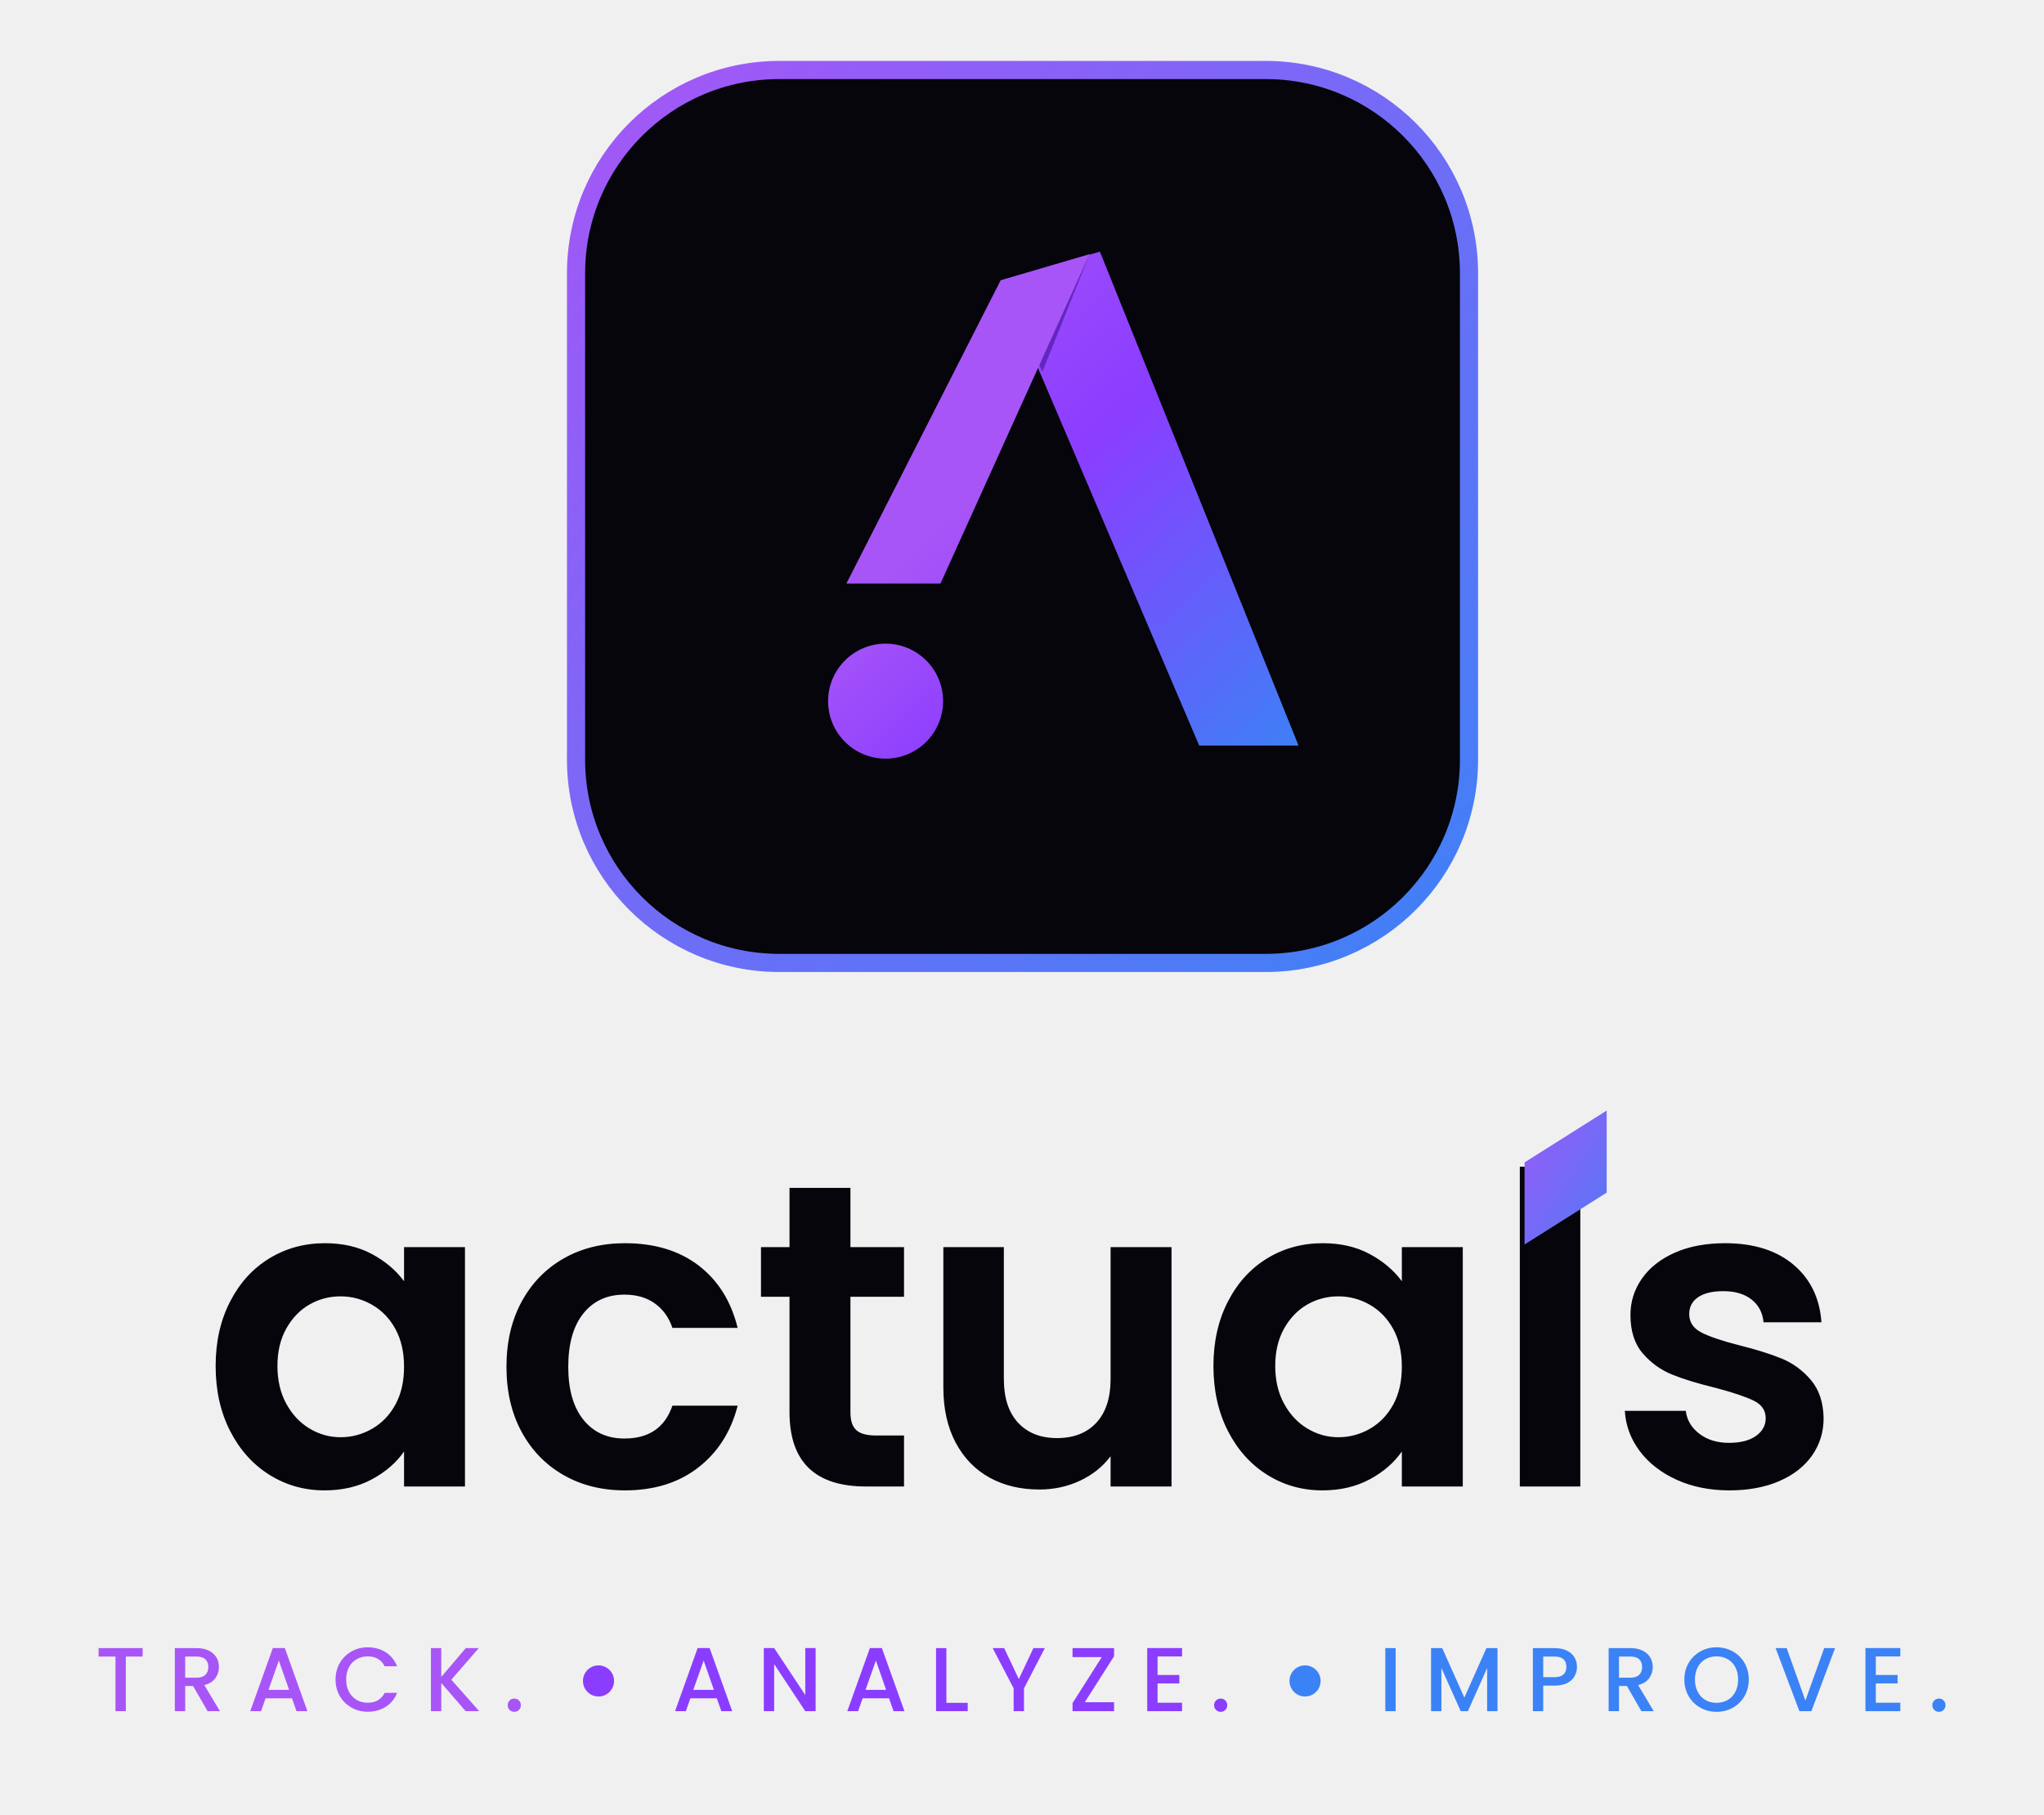
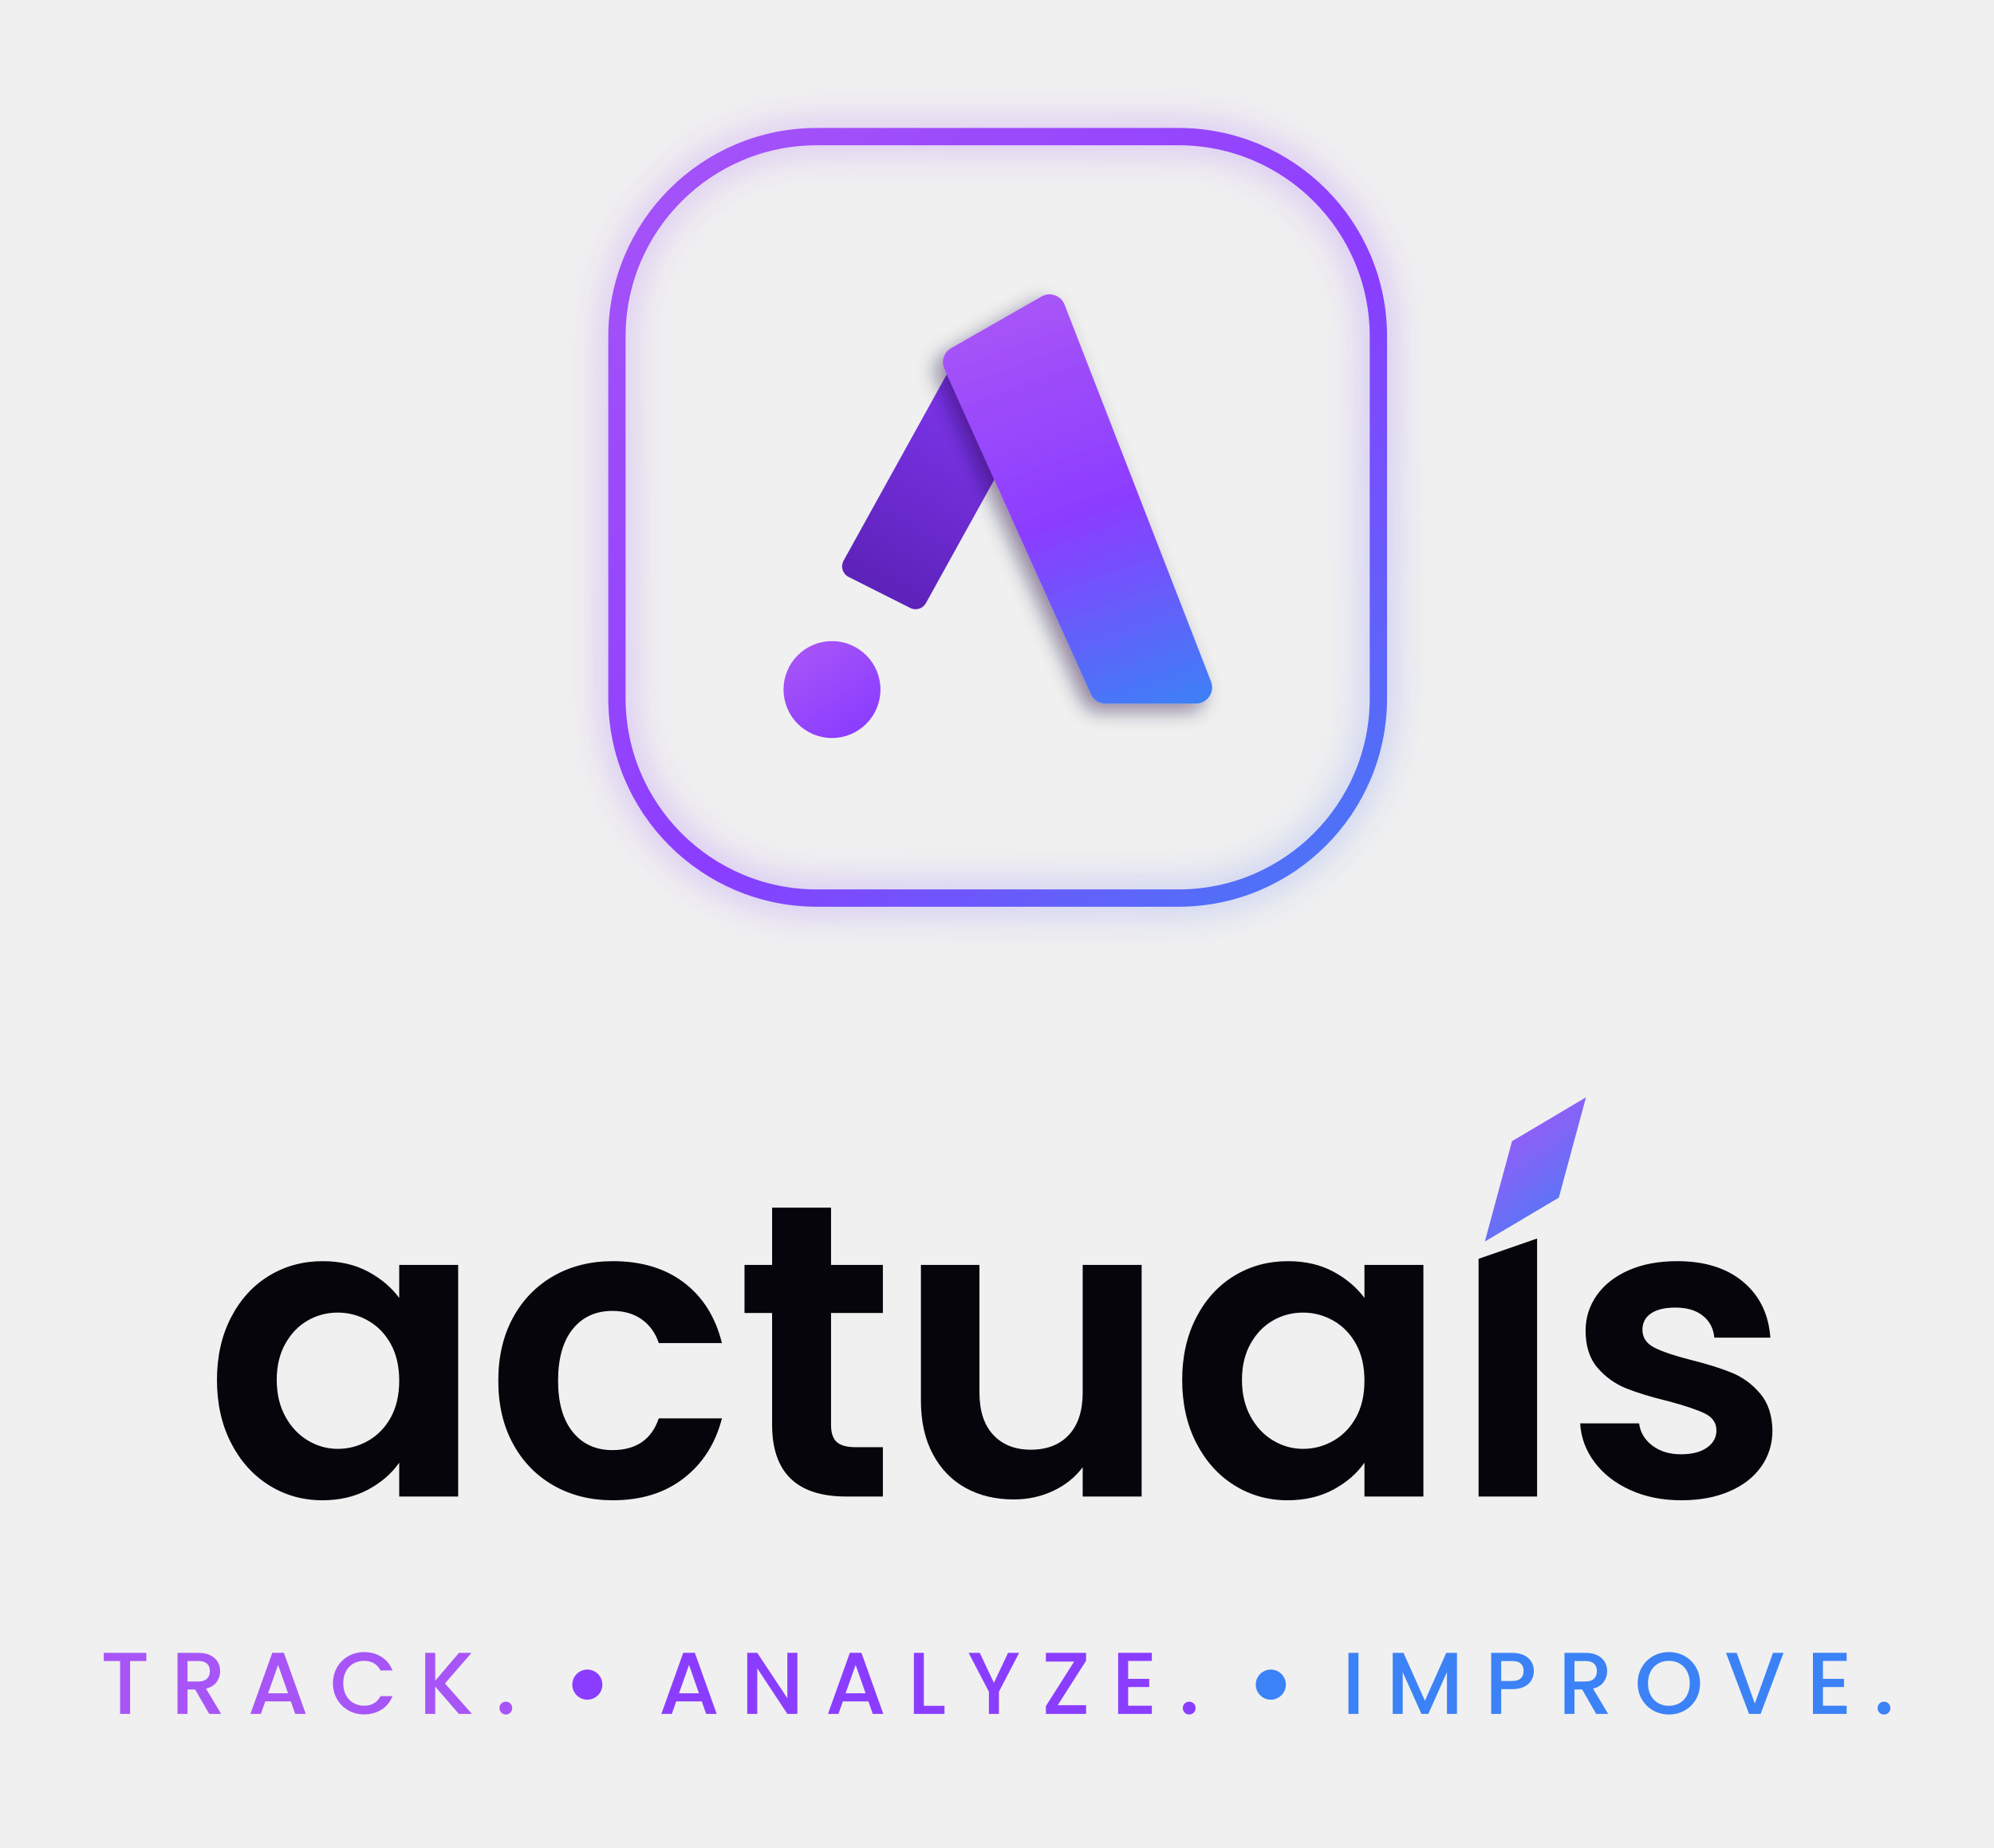
- <svg xmlns="http://www.w3.org/2000/svg" viewBox="-10 -12 473 420">
+ <svg xmlns="http://www.w3.org/2000/svg" viewBox="-12 -6 477 442">
  <defs>
-     <linearGradient id="flxlegs" x1="120" y1="60" x2="470" y2="450" gradientUnits="userSpaceOnUse">
+     <linearGradient id="flfront" x1="300" y1="60" x2="440" y2="450" gradientUnits="userSpaceOnUse">
      <stop offset="0" stop-color="#A855F7" />
-       <stop offset="0.45" stop-color="#8B3DFF" />
+       <stop offset="0.5" stop-color="#8B3DFF" />
      <stop offset="1" stop-color="#3B82F6" />
    </linearGradient>
-     <linearGradient id="flxdot" x1="104" y1="356" x2="196" y2="452" gradientUnits="userSpaceOnUse">
+     <linearGradient id="flback" x1="290" y1="80" x2="140" y2="340" gradientUnits="userSpaceOnUse">
+       <stop offset="0" stop-color="#8B3DFF" />
+       <stop offset="1" stop-color="#5B21B6" />
+     </linearGradient>
+     <linearGradient id="fldotg" x1="95" y1="375" x2="150" y2="455" gradientUnits="userSpaceOnUse">
      <stop offset="0" stop-color="#A855F7" />
      <stop offset="1" stop-color="#8B3DFF" />
    </linearGradient>
-     <linearGradient id="flxring" x1="0" y1="0" x2="512" y2="512" gradientUnits="userSpaceOnUse">
+     <filter id="flfold" x="-40%" y="-40%" width="180%" height="180%">
+       <feDropShadow dx="-7" dy="7" stdDeviation="9" flood-color="#1B0A3C" flood-opacity="0.45" />
+     </filter>
+     <filter id="flsoft" x="-60%" y="-60%" width="220%" height="220%">
+       <feGaussianBlur stdDeviation="20" />
+     </filter>
+     <linearGradient id="flring" x1="60" y1="40" x2="460" y2="480" gradientUnits="userSpaceOnUse">
+       <stop offset="0" stop-color="#A855F7" />
+       <stop offset="0.55" stop-color="#8B3DFF" />
+       <stop offset="1" stop-color="#3B82F6" />
+     </linearGradient>
+     <linearGradient id="flflag" x1="307" y1="-92" x2="331" y2="-60" gradientUnits="userSpaceOnUse">
      <stop offset="0" stop-color="#A855F7" />
      <stop offset="1" stop-color="#3B82F6" />
    </linearGradient>
+     <linearGradient id="flink" x1="0" y1="-80" x2="0" y2="4" gradientUnits="userSpaceOnUse">
+       <stop offset="0" stop-color="#F8FAFC" />
+       <stop offset="1" stop-color="#C9CEDC" />
+     </linearGradient>
+     <mask id="flcut">
+       <rect x="-20" y="-120" width="440" height="160" fill="white" />
+       <path d="M302.6 -56.0 L322.8 -63.0 L322.8 -120 L302.6 -120 Z" fill="black" />
+     </mask>
+     <filter id="flglr" x="-30%" y="-30%" width="160%" height="160%">
+       <feGaussianBlur stdDeviation="10" />
+     </filter>
  </defs>
-   <defs>
-     <linearGradient id="fllegs" x1="120" y1="60" x2="470" y2="450" gradientUnits="userSpaceOnUse">
-       <stop offset="0" stop-color="#A855F7" />
-       <stop offset="0.45" stop-color="#8B3DFF" />
-       <stop offset="1" stop-color="#3B82F6" />
-     </linearGradient>
-     <linearGradient id="fldot" x1="104" y1="356" x2="196" y2="452" gradientUnits="userSpaceOnUse">
-       <stop offset="0" stop-color="#A855F7" />
-       <stop offset="1" stop-color="#8B3DFF" />
-     </linearGradient>
-     <linearGradient id="flring" x1="0" y1="0" x2="512" y2="512" gradientUnits="userSpaceOnUse">
-       <stop offset="0" stop-color="#A855F7" />
-       <stop offset="1" stop-color="#3B82F6" />
-     </linearGradient>
-   </defs>
-   <defs>
-     <linearGradient id="fln3" x1="298" y1="-85" x2="338" y2="-58" gradientUnits="userSpaceOnUse">
-       <stop offset="0" stop-color="#A855F7" />
-       <stop offset="1" stop-color="#3B82F6" />
-     </linearGradient>
-   </defs>
-   <g transform="translate(119.1,0) scale(0.42)">
-     <rect x="10" y="10" width="492" height="492" rx="112" fill="#05050B" />
-     <rect x="10" y="10" width="492" height="492" rx="112" fill="none" stroke="url(#flring)" stroke-width="10" />
-     <g transform="translate(74,64) scale(0.72)">
+   <g transform="translate(108.9,0) scale(0.46)">
+     <rect x="58" y="58" width="396" height="396" rx="104" fill="none" stroke="url(#flring)" stroke-width="12" filter="url(#flglr)" opacity="0.35" />
+     <rect x="58" y="58" width="396" height="396" rx="104" fill="none" stroke="url(#flring)" stroke-width="9" />
+     <g transform="translate(106,107) scale(0.56)">
      <g>
-         <path d="M236 86 L312 64 L464 442 L388 442 Z" fill="url(#flxlegs)" />
-         <path d="M236 86 L304 66 L268 156 Z" fill="#5B21B6" opacity="0.85" />
-         <path d="M236 86 L304 66 L190 318 L118 318 Z" fill="url(#flxdot)" />
-         <circle cx="148" cy="408" r="44" fill="url(#flxdot)" />
+         <path d="M237.4 125.6 L294.6 154.4 L191.6 340.4 L134.4 311.6 Z" fill="url(#flback)" stroke="url(#flback)" stroke-width="22" stroke-linejoin="round" />
+         <circle cx="114" cy="426" r="42" fill="url(#fldotg)" stroke="url(#fldotg)" stroke-width="6" />
+         <g filter="url(#flfold)">
+           <path d="M232 122 L316 74 L452 424 L368 424 Z" fill="url(#flfront)" stroke="url(#flfront)" stroke-width="30" stroke-linejoin="round" />
+         </g>
      </g>
    </g>
  </g>
-   <g transform="translate(36.6,332)">
-     <path d="M28.6 -56.3Q34.8 -56.3 39.45 -53.8Q44.1 -51.3 46.9 -47.5V-55.4H61.0V0.0H46.9V-8.1Q44.2 -4.2 39.45 -1.65Q34.7 0.9 28.5 0.9Q21.5 0.9 15.75 -2.7Q10.0 -6.3 6.65 -12.85Q3.3 -19.4 3.3 -27.9Q3.3 -36.3 6.65 -42.8Q10.0 -49.3 15.75 -52.8Q21.5 -56.3 28.6 -56.3ZM32.2 -44.0Q28.3 -44.0 25.0 -42.1Q21.7 -40.2 19.65 -36.55Q17.6 -32.9 17.6 -27.9Q17.6 -22.9 19.65 -19.15Q21.7 -15.4 25.05 -13.4Q28.4 -11.4 32.2 -11.4Q36.1 -11.4 39.5 -13.35Q42.9 -15.3 44.9 -18.95Q46.9 -22.6 46.9 -27.7Q46.9 -32.8 44.9 -36.45Q42.9 -40.1 39.5 -42.05Q36.1 -44.0 32.2 -44.0Z M98.0 -56.3Q108.3 -56.3 115.05 -51.15Q121.8 -46.0 124.1 -36.7H109.0Q107.8 -40.3 104.95 -42.35Q102.1 -44.4 97.9 -44.4Q91.9 -44.4 88.4 -40.05Q84.9 -35.7 84.9 -27.7Q84.9 -19.8 88.4 -15.45Q91.9 -11.1 97.9 -11.1Q106.4 -11.1 109.0 -18.7H124.1Q121.8 -9.7 115.0 -4.4Q108.2 0.9 98.0 0.9Q90.0 0.9 83.8 -2.65Q77.6 -6.2 74.1 -12.65Q70.6 -19.1 70.6 -27.7Q70.6 -36.3 74.1 -42.75Q77.6 -49.2 83.8 -52.75Q90.0 -56.3 98.0 -56.3Z M150.2 -43.9V-17.1Q150.2 -14.3 151.55 -13.05Q152.9 -11.8 156.1 -11.8H162.6V0.0H153.8Q136.1 0.0 136.1 -17.2V-43.9H129.5V-55.4H136.1V-69.1H150.2V-55.4H162.6V-43.9Z M224.5 -55.4V0.0H210.4V-7.0Q207.7 -3.4 203.35 -1.35Q199.0 0.7 193.9 0.7Q187.4 0.7 182.4 -2.05Q177.4 -4.8 174.55 -10.15Q171.7 -15.5 171.7 -22.9V-55.4H185.7V-24.9Q185.7 -18.3 189.0 -14.75Q192.3 -11.2 198.0 -11.2Q203.8 -11.2 207.1 -14.75Q210.4 -18.3 210.4 -24.9V-55.4Z M259.5 -56.3Q265.7 -56.3 270.35 -53.8Q275 -51.3 277.8 -47.5V-55.4H291.9V0.0H277.8V-8.1Q275.1 -4.2 270.35 -1.65Q265.6 0.9 259.4 0.9Q252.4 0.9 246.65 -2.7Q240.9 -6.3 237.55 -12.85Q234.2 -19.4 234.2 -27.9Q234.2 -36.3 237.55 -42.8Q240.9 -49.3 246.65 -52.8Q252.4 -56.3 259.5 -56.3ZM263.1 -44.0Q259.2 -44.0 255.9 -42.1Q252.6 -40.2 250.55 -36.55Q248.5 -32.9 248.5 -27.9Q248.5 -22.9 250.55 -19.15Q252.6 -15.4 255.95 -13.4Q259.3 -11.4 263.1 -11.4Q267 -11.4 270.4 -13.35Q273.8 -15.3 275.8 -18.95Q277.8 -22.6 277.8 -27.7Q277.8 -32.8 275.8 -36.45Q273.8 -40.1 270.4 -42.05Q267 -44.0 263.1 -44.0Z M319.1 -74.0V0.0H305.1V-74.0Z M329.4 -17.5H343.5Q343.9 -14.3 346.65 -12.2Q349.4 -10.1 353.5 -10.1Q357.5 -10.1 359.75 -11.7Q362 -13.3 362 -15.8Q362 -18.5 359.25 -19.85Q356.5 -21.2 350.5 -22.8Q344.3 -24.3 340.35 -25.9Q336.4 -27.5 333.55 -30.8Q330.7 -34.1 330.7 -39.7Q330.7 -44.3 333.35 -48.1Q336 -51.9 340.95 -54.1Q345.9 -56.3 352.6 -56.3Q362.5 -56.3 368.4 -51.35Q374.3 -46.4 374.9 -38.0H361.5Q361.2 -41.3 358.75 -43.25Q356.3 -45.2 352.2 -45.2Q348.4 -45.2 346.35 -43.8Q344.3 -42.4 344.3 -39.9Q344.3 -37.1 347.1 -35.65Q349.9 -34.2 355.8 -32.7Q361.8 -31.2 365.7 -29.6Q369.6 -28.0 372.45 -24.65Q375.3 -21.3 375.4 -15.8Q375.4 -11.0 372.75 -7.2Q370.1 -3.4 365.15 -1.25Q360.2 0.9 353.6 0.9Q346.8 0.9 341.4 -1.55Q336 -4.0 332.85 -8.2Q329.7 -12.4 329.4 -17.5Z" fill="#05050B" />
-     <path d="M306.2 -56 L306.2 -75 L325.2 -87 L325.2 -68 Z" fill="url(#fln3)" />
+   <g transform="translate(36.6,352)">
+     <path d="M28.6 -56.3Q34.8 -56.3 39.45 -53.8Q44.1 -51.3 46.9 -47.5V-55.4H61.0V0.0H46.9V-8.1Q44.2 -4.2 39.45 -1.65Q34.7 0.9 28.5 0.9Q21.5 0.9 15.75 -2.7Q10.0 -6.3 6.65 -12.85Q3.3 -19.4 3.3 -27.9Q3.3 -36.3 6.65 -42.8Q10.0 -49.3 15.75 -52.8Q21.5 -56.3 28.6 -56.3ZM32.2 -44.0Q28.3 -44.0 25.0 -42.1Q21.7 -40.2 19.65 -36.55Q17.6 -32.9 17.6 -27.9Q17.6 -22.9 19.65 -19.15Q21.7 -15.4 25.05 -13.4Q28.4 -11.4 32.2 -11.4Q36.1 -11.4 39.5 -13.35Q42.9 -15.3 44.9 -18.95Q46.9 -22.6 46.9 -27.7Q46.9 -32.8 44.9 -36.45Q42.9 -40.1 39.5 -42.05Q36.1 -44.0 32.2 -44.0Z M98.0 -56.3Q108.3 -56.3 115.05 -51.15Q121.8 -46.0 124.1 -36.7H109.0Q107.8 -40.3 104.95 -42.35Q102.1 -44.4 97.9 -44.4Q91.9 -44.4 88.4 -40.05Q84.9 -35.7 84.9 -27.7Q84.9 -19.8 88.4 -15.45Q91.9 -11.1 97.9 -11.1Q106.4 -11.1 109.0 -18.7H124.1Q121.8 -9.7 115.0 -4.4Q108.2 0.9 98.0 0.9Q90.0 0.9 83.8 -2.65Q77.6 -6.2 74.1 -12.65Q70.6 -19.1 70.6 -27.7Q70.6 -36.3 74.1 -42.75Q77.6 -49.2 83.8 -52.75Q90.0 -56.3 98.0 -56.3Z M150.2 -43.9V-17.1Q150.2 -14.3 151.55 -13.05Q152.9 -11.8 156.1 -11.8H162.6V0.0H153.8Q136.1 0.0 136.1 -17.2V-43.9H129.5V-55.4H136.1V-69.1H150.2V-55.4H162.6V-43.9Z M224.5 -55.4V0.0H210.4V-7.0Q207.7 -3.4 203.35 -1.35Q199.0 0.7 193.9 0.7Q187.4 0.7 182.4 -2.05Q177.4 -4.8 174.55 -10.15Q171.7 -15.5 171.7 -22.9V-55.4H185.7V-24.9Q185.7 -18.3 189.0 -14.75Q192.3 -11.2 198.0 -11.2Q203.8 -11.2 207.1 -14.75Q210.4 -18.3 210.4 -24.9V-55.4Z M259.5 -56.3Q265.7 -56.3 270.35 -53.8Q275 -51.3 277.8 -47.5V-55.4H291.9V0.0H277.8V-8.1Q275.1 -4.2 270.35 -1.65Q265.6 0.9 259.4 0.9Q252.4 0.9 246.65 -2.7Q240.9 -6.3 237.55 -12.85Q234.2 -19.4 234.2 -27.9Q234.2 -36.3 237.55 -42.8Q240.9 -49.3 246.65 -52.8Q252.4 -56.3 259.5 -56.3ZM263.1 -44.0Q259.2 -44.0 255.9 -42.1Q252.6 -40.2 250.55 -36.55Q248.5 -32.9 248.5 -27.9Q248.5 -22.9 250.55 -19.15Q252.6 -15.4 255.95 -13.4Q259.3 -11.4 263.1 -11.4Q267 -11.4 270.4 -13.35Q273.8 -15.3 275.8 -18.95Q277.8 -22.6 277.8 -27.7Q277.8 -32.8 275.8 -36.45Q273.8 -40.1 270.4 -42.05Q267 -44.0 263.1 -44.0Z M319.1 -74.0V0.0H305.1V-74.0Z M329.4 -17.5H343.5Q343.9 -14.3 346.65 -12.2Q349.4 -10.1 353.5 -10.1Q357.5 -10.1 359.75 -11.7Q362 -13.3 362 -15.8Q362 -18.5 359.25 -19.85Q356.5 -21.2 350.5 -22.8Q344.3 -24.3 340.35 -25.9Q336.4 -27.5 333.55 -30.8Q330.7 -34.1 330.7 -39.7Q330.7 -44.3 333.35 -48.1Q336 -51.9 340.95 -54.1Q345.9 -56.3 352.6 -56.3Q362.5 -56.3 368.4 -51.35Q374.3 -46.4 374.9 -38.0H361.5Q361.2 -41.3 358.75 -43.25Q356.3 -45.2 352.2 -45.2Q348.4 -45.2 346.35 -43.8Q344.3 -42.4 344.3 -39.9Q344.3 -37.1 347.1 -35.65Q349.9 -34.2 355.8 -32.7Q361.8 -31.2 365.7 -29.6Q369.6 -28.0 372.45 -24.65Q375.3 -21.3 375.4 -15.8Q375.4 -11.0 372.75 -7.2Q370.1 -3.4 365.15 -1.25Q360.2 0.9 353.6 0.9Q346.8 0.9 341.4 -1.55Q336 -4.0 332.85 -8.2Q329.7 -12.4 329.4 -17.5Z" fill="#05050B" mask="url(#flcut)" />
+     <path d="M306.6 -61.0 L324.3 -71.5 L330.8 -95.5 L313.1 -85.0 Z" fill="url(#flflag)" />
  </g>
-   <g transform="translate(12.0,384)">
+   <g transform="translate(12.0,404)">
    <path d="M11.004 -14.595V-12.642H7.119V0.0H4.725V-12.642H0.819V-14.595Z M26.04 0.0 22.68 -5.838H20.853V0.0H18.459V-14.595H23.499Q25.179 -14.595 26.345 -14.007Q27.51 -13.419 28.087 -12.432Q28.665 -11.445 28.665 -10.227Q28.665 -8.799 27.835 -7.634Q27.006 -6.468 25.284 -6.048L28.896 0.0ZM20.853 -7.749H23.499Q24.843 -7.749 25.526 -8.421Q26.208 -9.093 26.208 -10.227Q26.208 -11.361 25.536 -12.002Q24.864 -12.642 23.499 -12.642H20.853Z M45.57 -2.982H39.459L38.409 0.0H35.91L41.139 -14.616H43.911L49.14 0.0H46.62ZM44.898 -4.935 42.525 -11.718 40.131 -4.935Z M63.105 -14.784Q65.436 -14.784 67.252 -13.64Q69.069 -12.495 69.888 -10.395H67.011Q66.444 -11.55 65.436 -12.117Q64.428 -12.684 63.105 -12.684Q61.656 -12.684 60.522 -12.033Q59.388 -11.382 58.748 -10.164Q58.107 -8.946 58.107 -7.329Q58.107 -5.712 58.748 -4.494Q59.388 -3.276 60.522 -2.615Q61.656 -1.953 63.105 -1.953Q64.428 -1.953 65.436 -2.52Q66.444 -3.087 67.011 -4.242H69.888Q69.069 -2.142 67.252 -1.008Q65.436 0.126 63.105 0.126Q61.047 0.126 59.346 -0.83Q57.645 -1.785 56.647 -3.486Q55.65 -5.187 55.65 -7.329Q55.65 -9.471 56.647 -11.172Q57.645 -12.873 59.356 -13.829Q61.068 -14.784 63.105 -14.784Z M85.764 0.0 80.115 -6.531V0.0H77.721V-14.595H80.115V-7.938L85.785 -14.595H88.788L82.446 -7.287L88.893 0.0Z M95.487 -1.386Q95.487 -2.037 95.928 -2.478Q96.369 -2.919 97.02 -2.919Q97.65 -2.919 98.091 -2.478Q98.532 -2.037 98.532 -1.386Q98.532 -0.735 98.091 -0.294Q97.65 0.147 97.02 0.147Q96.369 0.147 95.928 -0.294Q95.487 -0.735 95.487 -1.386Z" fill="#A855F7" />
  </g>
-   <circle cx="128.5" cy="377" r="3.6" fill="#8B3DFF" />
-   <g transform="translate(145.5,384)">
+   <circle cx="128.5" cy="397" r="3.6" fill="#8B3DFF" />
+   <g transform="translate(145.5,404)">
    <path d="M10.374 -2.982H4.263L3.213 0.0H0.714L5.943 -14.616H8.715L13.944 0.0H11.424ZM9.702 -4.935 7.329 -11.718 4.935 -4.935Z M33.243 0.0H30.849L23.646 -10.899V0.0H21.252V-14.616H23.646L30.849 -3.738V-14.616H33.243Z M50.232 -2.982H44.121L43.071 0.0H40.572L45.801 -14.616H48.573L53.802 0.0H51.282ZM49.56 -4.935 47.187 -11.718 44.793 -4.935Z M63.504 -1.932H68.439V0.0H61.11V-14.595H63.504Z M86.289 -14.595 81.459 -5.292V0.0H79.065V-5.292L74.214 -14.595H76.881L80.262 -7.434L83.643 -14.595Z M95.529 -2.079H102.312V0.0H92.694V-1.869L99.456 -12.516H92.694V-14.595H102.312V-12.726Z M112.371 -12.663V-8.379H117.411V-6.426H112.371V-1.953H118.041V0.0H109.977V-14.616H118.041V-12.663Z M125.454 -1.386Q125.454 -2.037 125.895 -2.478Q126.336 -2.919 126.987 -2.919Q127.617 -2.919 128.058 -2.478Q128.499 -2.037 128.499 -1.386Q128.499 -0.735 128.058 -0.294Q127.617 0.147 126.987 0.147Q126.336 0.147 125.895 -0.294Q125.454 -0.735 125.454 -1.386Z" fill="#8B3DFF" />
  </g>
-   <circle cx="292.0" cy="377" r="3.6" fill="#3B82F6" />
-   <g transform="translate(309.0,384)">
+   <circle cx="292.0" cy="397" r="3.6" fill="#3B82F6" />
+   <g transform="translate(309.0,404)">
    <path d="M3.969 -14.595V0.0H1.575V-14.595Z M27.531 -14.595V0.0H25.137V-9.996L20.685 0.0H19.026L14.553 -9.996V0.0H12.159V-14.595H14.742L19.866 -3.15L24.969 -14.595Z M40.761 -5.922H38.115V0.0H35.721V-14.595H40.761Q42.441 -14.595 43.607 -14.018Q44.772 -13.44 45.35 -12.453Q45.927 -11.466 45.927 -10.248Q45.927 -9.135 45.402 -8.148Q44.877 -7.161 43.722 -6.542Q42.567 -5.922 40.761 -5.922ZM43.47 -10.248Q43.47 -12.642 40.761 -12.642H38.115V-7.875H40.761Q42.126 -7.875 42.798 -8.495Q43.47 -9.114 43.47 -10.248Z M60.837 0.0 57.477 -5.838H55.65V0.0H53.256V-14.595H58.296Q59.976 -14.595 61.142 -14.007Q62.307 -13.419 62.885 -12.432Q63.462 -11.445 63.462 -10.227Q63.462 -8.799 62.632 -7.634Q61.803 -6.468 60.081 -6.048L63.693 0.0ZM55.65 -7.749H58.296Q59.64 -7.749 60.322 -8.421Q61.005 -9.093 61.005 -10.227Q61.005 -11.361 60.333 -12.002Q59.661 -12.642 58.296 -12.642H55.65Z M70.77 -7.329Q70.77 -9.471 71.767 -11.172Q72.765 -12.873 74.476 -13.829Q76.188 -14.784 78.225 -14.784Q80.283 -14.784 81.994 -13.829Q83.706 -12.873 84.693 -11.172Q85.68 -9.471 85.68 -7.329Q85.68 -5.187 84.693 -3.476Q83.706 -1.764 81.994 -0.808Q80.283 0.147 78.225 0.147Q76.188 0.147 74.476 -0.808Q72.765 -1.764 71.767 -3.476Q70.77 -5.187 70.77 -7.329ZM83.223 -7.329Q83.223 -8.946 82.582 -10.164Q81.942 -11.382 80.808 -12.033Q79.674 -12.684 78.225 -12.684Q76.776 -12.684 75.642 -12.033Q74.508 -11.382 73.867 -10.164Q73.227 -8.946 73.227 -7.329Q73.227 -5.712 73.867 -4.484Q74.508 -3.255 75.642 -2.594Q76.776 -1.932 78.225 -1.932Q79.674 -1.932 80.808 -2.594Q81.942 -3.255 82.582 -4.484Q83.223 -5.712 83.223 -7.329Z M105.651 -14.595 100.17 0.0H97.398L91.896 -14.595H94.458L98.784 -2.457L103.131 -14.595Z M115.08 -12.663V-8.379H120.12V-6.426H115.08V-1.953H120.75V0.0H112.686V-14.616H120.75V-12.663Z M128.163 -1.386Q128.163 -2.037 128.604 -2.478Q129.045 -2.919 129.696 -2.919Q130.326 -2.919 130.767 -2.478Q131.208 -2.037 131.208 -1.386Q131.208 -0.735 130.767 -0.294Q130.326 0.147 129.696 0.147Q129.045 0.147 128.604 -0.294Q128.163 -0.735 128.163 -1.386Z" fill="#3B82F6" />
  </g>
</svg>
